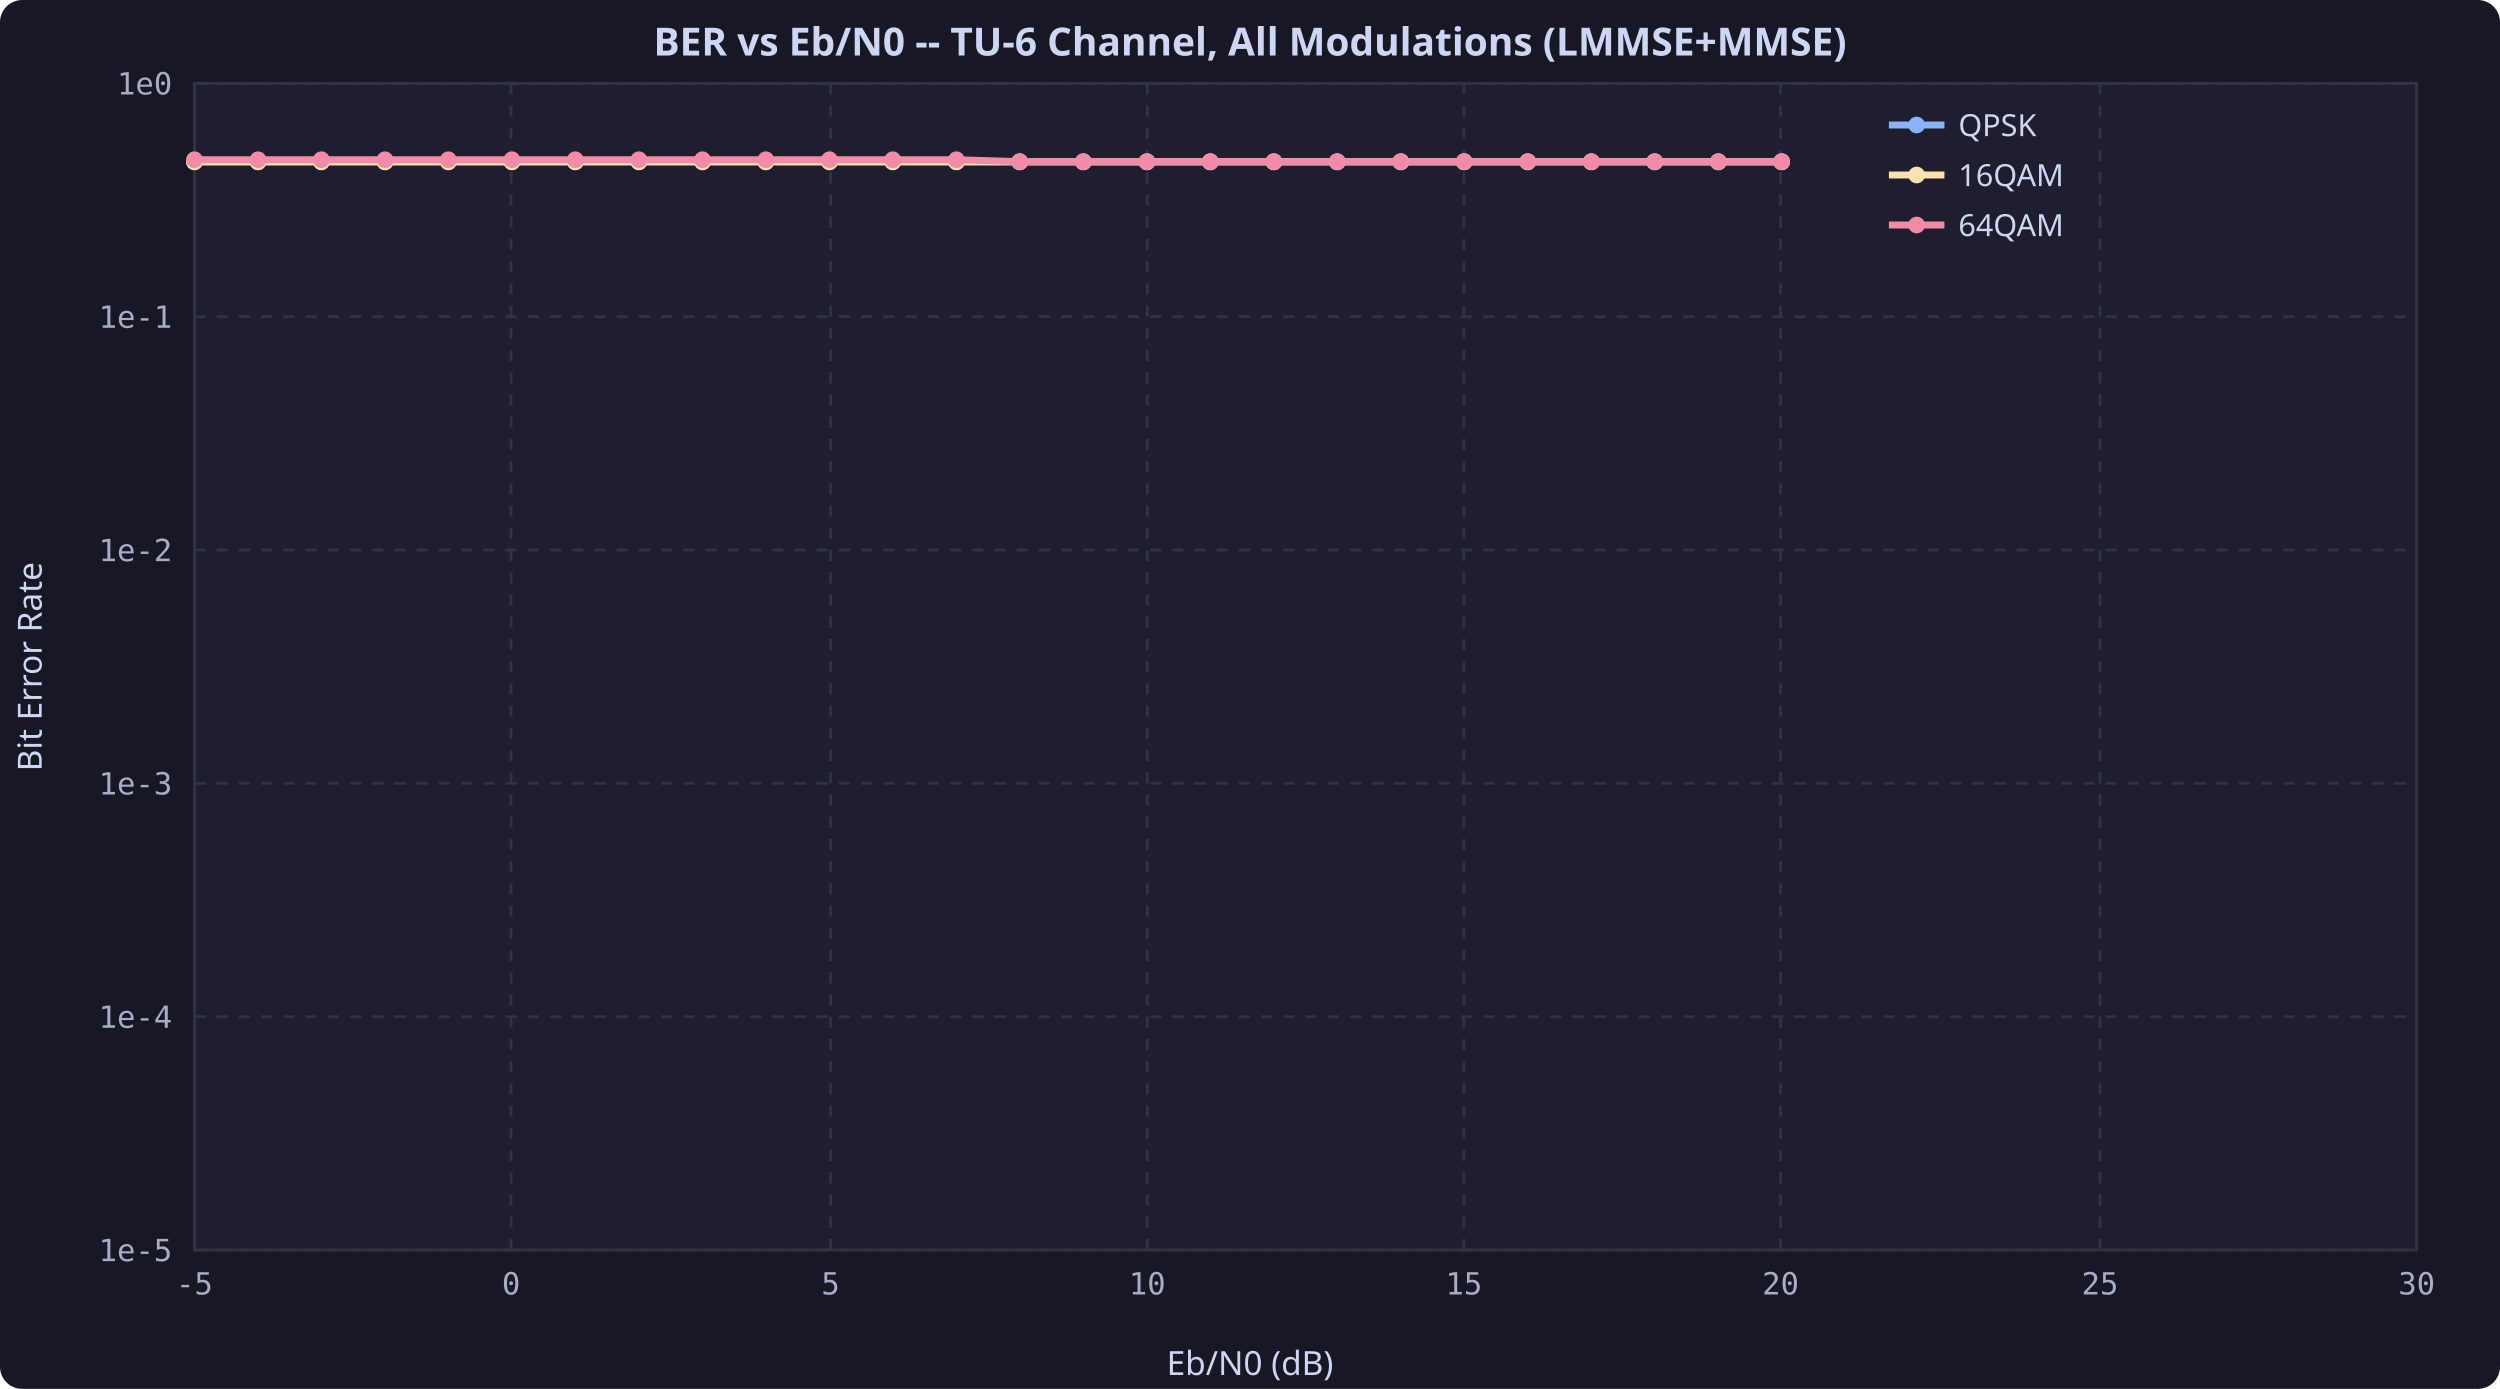
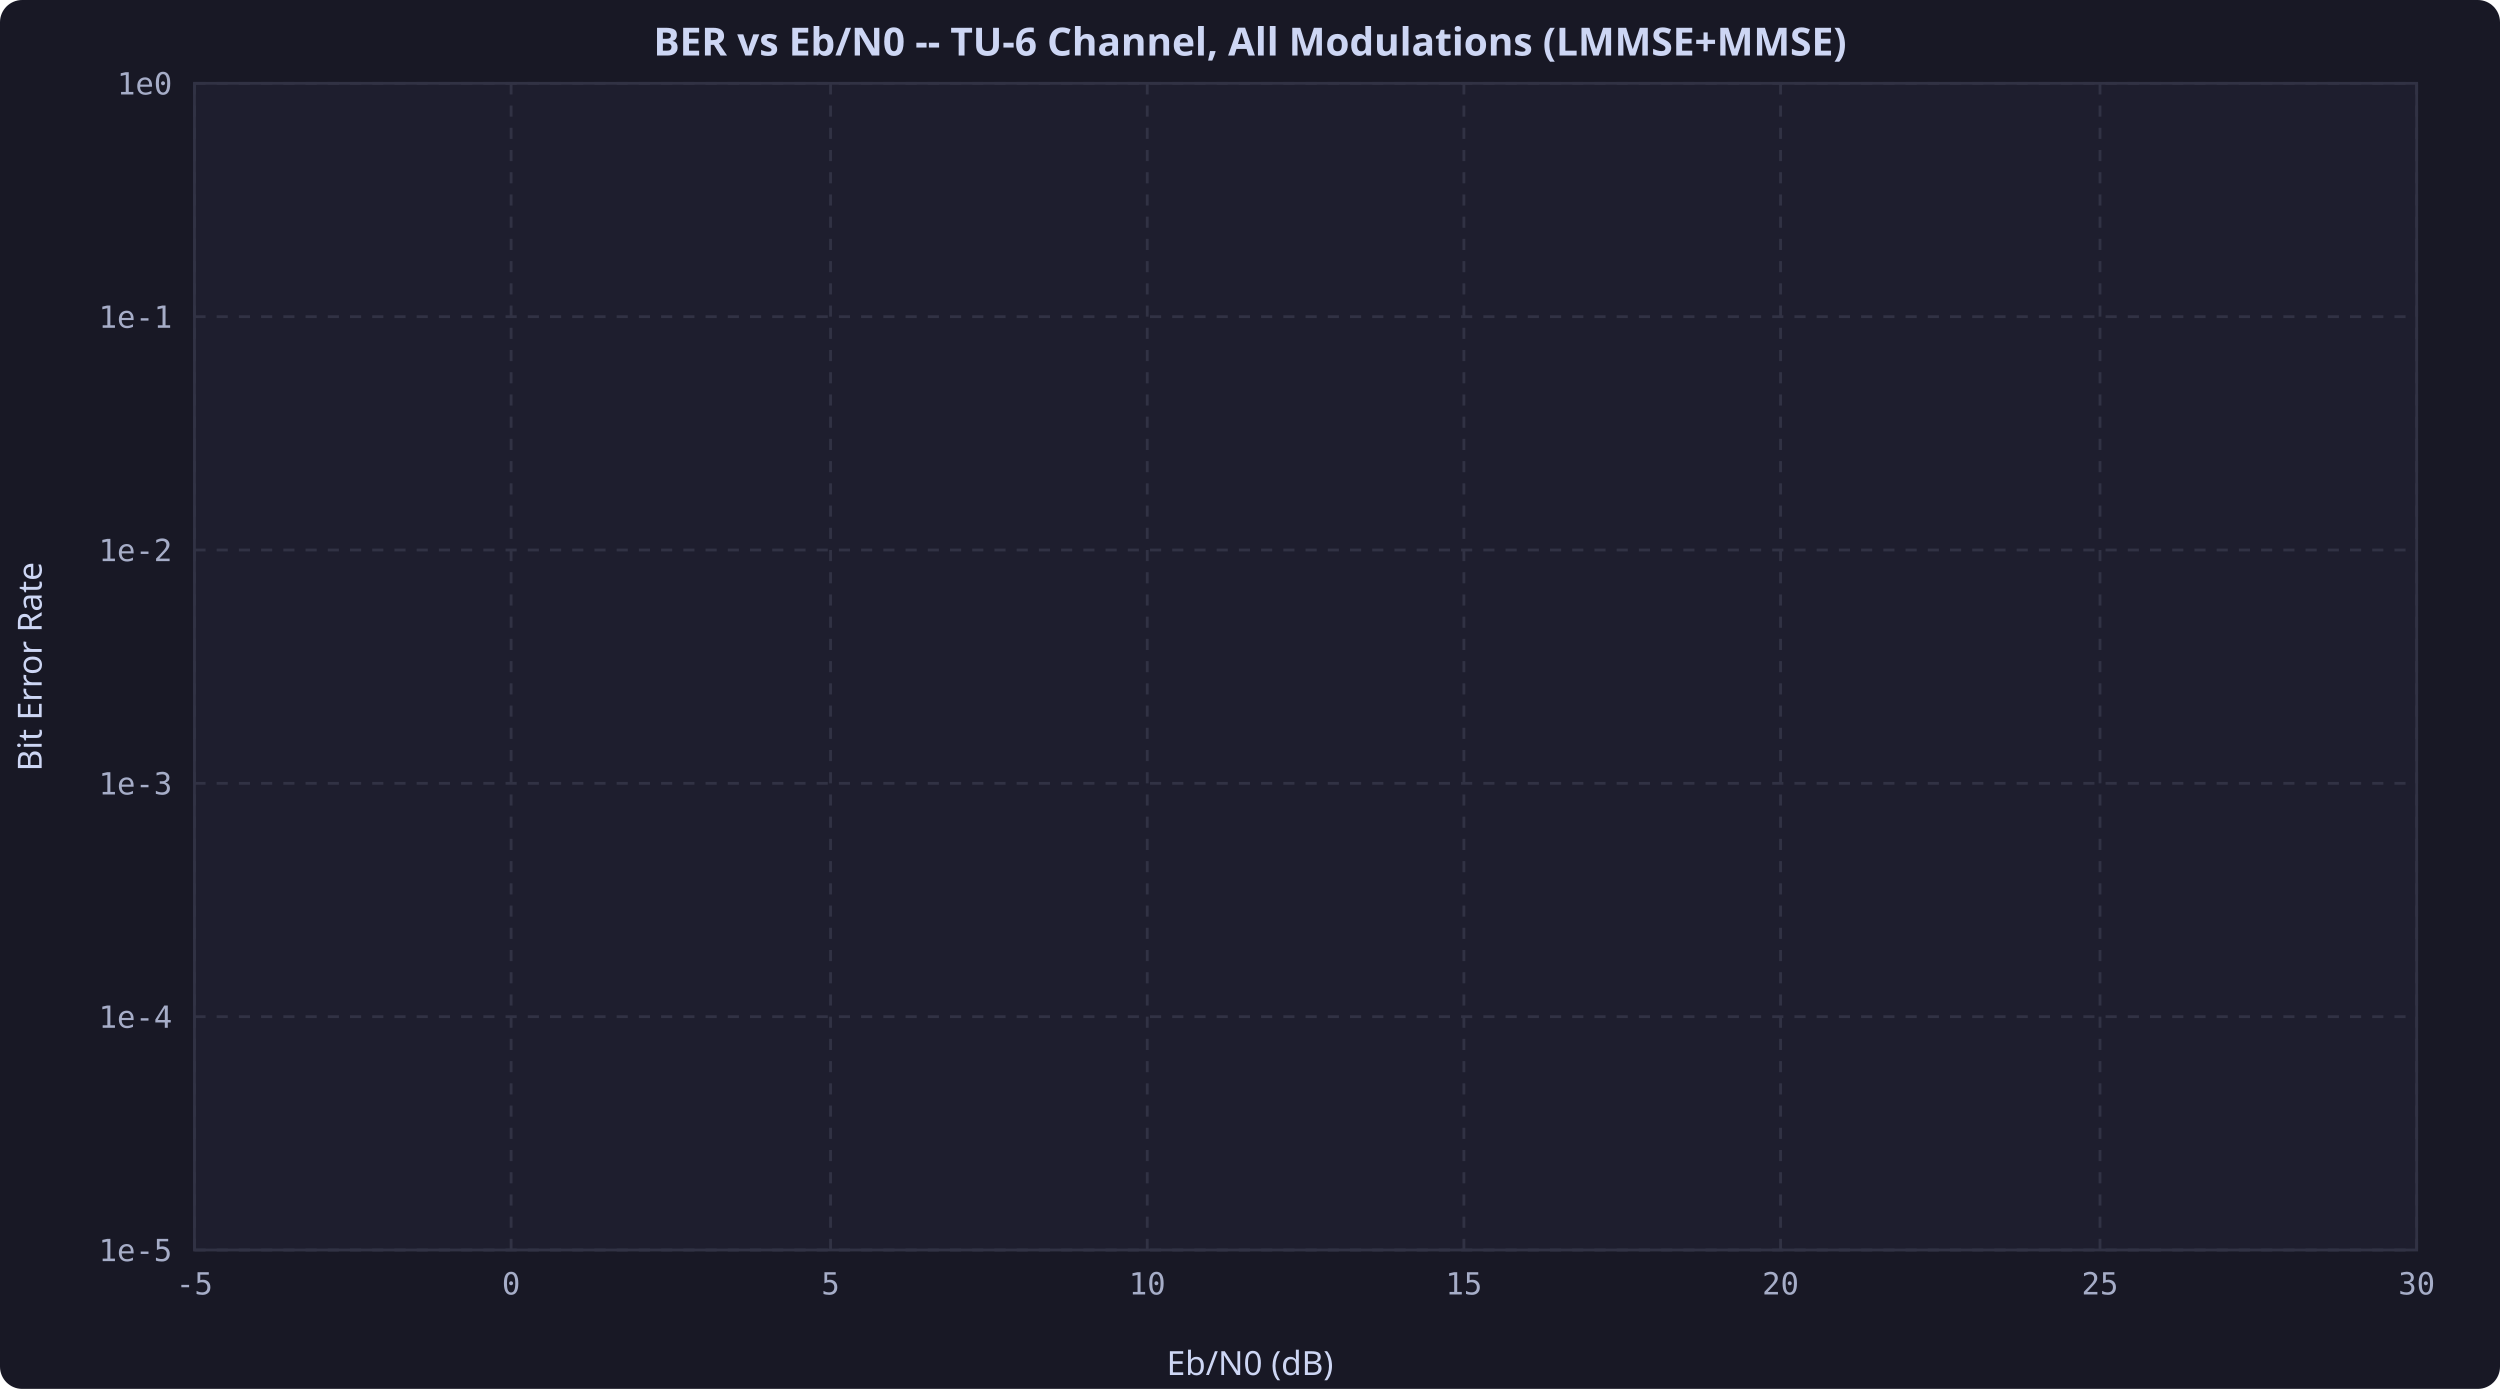
<svg xmlns="http://www.w3.org/2000/svg" viewBox="0 0 900 500" style="max-width:900px;">
  <rect width="900" height="500" fill="#181825" rx="8" />
  <rect x="70" y="30" width="800" height="420" fill="#1e1e2e" stroke="#313244" />
  <text x="450" y="20" text-anchor="middle" fill="#cdd6f4" font-size="14" font-family="sans-serif" font-weight="bold">BER vs Eb/N0 -- TU-6 Channel, All Modulations (LMMSE+MMSE)</text>
  <line x1="70" y1="30" x2="870" y2="30" stroke="#313244" stroke-dasharray="4,4" />
  <text x="62" y="34" text-anchor="end" fill="#a6adc8" font-size="11" font-family="monospace">1e0</text>
  <line x1="70" y1="114" x2="870" y2="114" stroke="#313244" stroke-dasharray="4,4" />
  <text x="62" y="118" text-anchor="end" fill="#a6adc8" font-size="11" font-family="monospace">1e-1</text>
  <line x1="70" y1="198" x2="870" y2="198" stroke="#313244" stroke-dasharray="4,4" />
  <text x="62" y="202" text-anchor="end" fill="#a6adc8" font-size="11" font-family="monospace">1e-2</text>
  <line x1="70" y1="282" x2="870" y2="282" stroke="#313244" stroke-dasharray="4,4" />
  <text x="62" y="286" text-anchor="end" fill="#a6adc8" font-size="11" font-family="monospace">1e-3</text>
  <line x1="70" y1="366" x2="870" y2="366" stroke="#313244" stroke-dasharray="4,4" />
  <text x="62" y="370" text-anchor="end" fill="#a6adc8" font-size="11" font-family="monospace">1e-4</text>
  <line x1="70" y1="450" x2="870" y2="450" stroke="#313244" stroke-dasharray="4,4" />
  <text x="62" y="454" text-anchor="end" fill="#a6adc8" font-size="11" font-family="monospace">1e-5</text>
  <line x1="70" y1="30" x2="70" y2="450" stroke="#313244" stroke-dasharray="4,4" />
  <text x="70" y="466" text-anchor="middle" fill="#a6adc8" font-size="11" font-family="monospace">-5</text>
  <line x1="184" y1="30" x2="184" y2="450" stroke="#313244" stroke-dasharray="4,4" />
  <text x="184" y="466" text-anchor="middle" fill="#a6adc8" font-size="11" font-family="monospace">0</text>
  <line x1="299" y1="30" x2="299" y2="450" stroke="#313244" stroke-dasharray="4,4" />
  <text x="299" y="466" text-anchor="middle" fill="#a6adc8" font-size="11" font-family="monospace">5</text>
  <line x1="413" y1="30" x2="413" y2="450" stroke="#313244" stroke-dasharray="4,4" />
  <text x="413" y="466" text-anchor="middle" fill="#a6adc8" font-size="11" font-family="monospace">10</text>
  <line x1="527" y1="30" x2="527" y2="450" stroke="#313244" stroke-dasharray="4,4" />
  <text x="527" y="466" text-anchor="middle" fill="#a6adc8" font-size="11" font-family="monospace">15</text>
  <line x1="641" y1="30" x2="641" y2="450" stroke="#313244" stroke-dasharray="4,4" />
  <text x="641" y="466" text-anchor="middle" fill="#a6adc8" font-size="11" font-family="monospace">20</text>
  <line x1="756" y1="30" x2="756" y2="450" stroke="#313244" stroke-dasharray="4,4" />
  <text x="756" y="466" text-anchor="middle" fill="#a6adc8" font-size="11" font-family="monospace">25</text>
  <line x1="870" y1="30" x2="870" y2="450" stroke="#313244" stroke-dasharray="4,4" />
  <text x="870" y="466" text-anchor="middle" fill="#a6adc8" font-size="11" font-family="monospace">30</text>
  <text x="450" y="495" text-anchor="middle" fill="#cdd6f4" font-size="12" font-family="sans-serif">Eb/N0 (dB)</text>
  <text x="15" y="240" text-anchor="middle" fill="#cdd6f4" font-size="12" font-family="sans-serif" transform="rotate(-90,15,240)">Bit Error Rate</text>
-   <polyline points="70.0,58.2 92.9,58.2 115.7,58.2 138.6,58.2 161.4,58.2 184.3,58.2 207.1,58.2 230.0,58.2 252.9,58.2 275.7,58.2 298.6,58.2 321.4,58.2 344.3,58.2 367.1,58.2 390.0,58.2 412.9,58.2 435.7,58.2 458.6,58.2 481.4,58.2 504.3,58.2 527.1,58.2 550.0,58.2 572.9,58.2 595.7,58.2 618.6,58.2 641.4,58.2" fill="none" stroke="#89b4fa" stroke-width="2.5" />
-   <circle cx="70.0" cy="58.2" r="3" fill="#89b4fa" />
-   <circle cx="92.9" cy="58.2" r="3" fill="#89b4fa" />
-   <circle cx="115.7" cy="58.2" r="3" fill="#89b4fa" />
-   <circle cx="138.6" cy="58.2" r="3" fill="#89b4fa" />
-   <circle cx="161.4" cy="58.2" r="3" fill="#89b4fa" />
-   <circle cx="184.3" cy="58.2" r="3" fill="#89b4fa" />
-   <circle cx="207.1" cy="58.2" r="3" fill="#89b4fa" />
-   <circle cx="230.0" cy="58.2" r="3" fill="#89b4fa" />
-   <circle cx="252.9" cy="58.2" r="3" fill="#89b4fa" />
-   <circle cx="275.7" cy="58.2" r="3" fill="#89b4fa" />
-   <circle cx="298.6" cy="58.2" r="3" fill="#89b4fa" />
-   <circle cx="321.4" cy="58.2" r="3" fill="#89b4fa" />
-   <circle cx="344.3" cy="58.2" r="3" fill="#89b4fa" />
-   <circle cx="367.1" cy="58.2" r="3" fill="#89b4fa" />
-   <circle cx="390.0" cy="58.2" r="3" fill="#89b4fa" />
-   <circle cx="412.9" cy="58.2" r="3" fill="#89b4fa" />
-   <circle cx="435.7" cy="58.2" r="3" fill="#89b4fa" />
-   <circle cx="458.6" cy="58.2" r="3" fill="#89b4fa" />
-   <circle cx="481.4" cy="58.2" r="3" fill="#89b4fa" />
-   <circle cx="504.3" cy="58.2" r="3" fill="#89b4fa" />
-   <circle cx="527.1" cy="58.2" r="3" fill="#89b4fa" />
-   <circle cx="550.0" cy="58.2" r="3" fill="#89b4fa" />
-   <circle cx="572.9" cy="58.2" r="3" fill="#89b4fa" />
-   <circle cx="595.7" cy="58.2" r="3" fill="#89b4fa" />
-   <circle cx="618.6" cy="58.2" r="3" fill="#89b4fa" />
-   <circle cx="641.4" cy="58.2" r="3" fill="#89b4fa" />
-   <polyline points="70.0,58.3 92.9,58.3 115.7,58.3 138.6,58.3 161.4,58.3 184.3,58.3 207.1,58.3 230.0,58.3 252.9,58.3 275.7,58.3 298.6,58.3 321.4,58.3 344.3,58.3 367.1,58.3 390.0,58.3 412.9,58.3 435.7,58.3 458.6,58.3 481.4,58.3 504.3,58.3 527.1,58.3 550.0,58.3 572.9,58.3 595.7,58.3 618.6,58.3 641.4,58.3" fill="none" stroke="#f9e2af" stroke-width="2.5" />
-   <circle cx="70.0" cy="58.3" r="3" fill="#f9e2af" />
-   <circle cx="92.9" cy="58.3" r="3" fill="#f9e2af" />
-   <circle cx="115.7" cy="58.3" r="3" fill="#f9e2af" />
-   <circle cx="138.6" cy="58.3" r="3" fill="#f9e2af" />
-   <circle cx="161.4" cy="58.3" r="3" fill="#f9e2af" />
-   <circle cx="184.3" cy="58.3" r="3" fill="#f9e2af" />
-   <circle cx="207.1" cy="58.3" r="3" fill="#f9e2af" />
-   <circle cx="230.0" cy="58.3" r="3" fill="#f9e2af" />
-   <circle cx="252.9" cy="58.3" r="3" fill="#f9e2af" />
-   <circle cx="275.7" cy="58.3" r="3" fill="#f9e2af" />
-   <circle cx="298.6" cy="58.3" r="3" fill="#f9e2af" />
-   <circle cx="321.4" cy="58.3" r="3" fill="#f9e2af" />
-   <circle cx="344.3" cy="58.3" r="3" fill="#f9e2af" />
-   <circle cx="367.1" cy="58.3" r="3" fill="#f9e2af" />
-   <circle cx="390.0" cy="58.3" r="3" fill="#f9e2af" />
-   <circle cx="412.9" cy="58.3" r="3" fill="#f9e2af" />
-   <circle cx="435.7" cy="58.3" r="3" fill="#f9e2af" />
-   <circle cx="458.6" cy="58.3" r="3" fill="#f9e2af" />
-   <circle cx="481.4" cy="58.3" r="3" fill="#f9e2af" />
-   <circle cx="504.3" cy="58.3" r="3" fill="#f9e2af" />
-   <circle cx="527.1" cy="58.3" r="3" fill="#f9e2af" />
-   <circle cx="550.0" cy="58.3" r="3" fill="#f9e2af" />
-   <circle cx="572.9" cy="58.3" r="3" fill="#f9e2af" />
-   <circle cx="595.7" cy="58.3" r="3" fill="#f9e2af" />
-   <circle cx="618.6" cy="58.3" r="3" fill="#f9e2af" />
-   <circle cx="641.4" cy="58.3" r="3" fill="#f9e2af" />
-   <polyline points="70.0,57.5 92.9,57.5 115.7,57.5 138.6,57.5 161.4,57.5 184.3,57.5 207.1,57.5 230.0,57.5 252.9,57.5 275.7,57.5 298.6,57.5 321.4,57.5 344.3,57.5 367.1,58.2 390.0,58.2 412.9,58.2 435.7,58.2 458.6,58.2 481.4,58.2 504.3,58.2 527.1,58.2 550.0,58.2 572.9,58.2 595.7,58.2 618.6,58.2 641.4,58.2" fill="none" stroke="#f38ba8" stroke-width="2.5" />
-   <circle cx="70.0" cy="57.5" r="3" fill="#f38ba8" />
-   <circle cx="92.9" cy="57.5" r="3" fill="#f38ba8" />
-   <circle cx="115.7" cy="57.5" r="3" fill="#f38ba8" />
-   <circle cx="138.6" cy="57.5" r="3" fill="#f38ba8" />
-   <circle cx="161.4" cy="57.5" r="3" fill="#f38ba8" />
-   <circle cx="184.3" cy="57.5" r="3" fill="#f38ba8" />
-   <circle cx="207.1" cy="57.5" r="3" fill="#f38ba8" />
-   <circle cx="230.0" cy="57.5" r="3" fill="#f38ba8" />
-   <circle cx="252.9" cy="57.5" r="3" fill="#f38ba8" />
-   <circle cx="275.7" cy="57.5" r="3" fill="#f38ba8" />
-   <circle cx="298.6" cy="57.5" r="3" fill="#f38ba8" />
-   <circle cx="321.4" cy="57.5" r="3" fill="#f38ba8" />
-   <circle cx="344.3" cy="57.5" r="3" fill="#f38ba8" />
-   <circle cx="367.1" cy="58.2" r="3" fill="#f38ba8" />
-   <circle cx="390.0" cy="58.2" r="3" fill="#f38ba8" />
-   <circle cx="412.9" cy="58.2" r="3" fill="#f38ba8" />
-   <circle cx="435.7" cy="58.2" r="3" fill="#f38ba8" />
-   <circle cx="458.6" cy="58.2" r="3" fill="#f38ba8" />
-   <circle cx="481.4" cy="58.2" r="3" fill="#f38ba8" />
-   <circle cx="504.3" cy="58.2" r="3" fill="#f38ba8" />
-   <circle cx="527.1" cy="58.2" r="3" fill="#f38ba8" />
-   <circle cx="550.0" cy="58.2" r="3" fill="#f38ba8" />
-   <circle cx="572.9" cy="58.2" r="3" fill="#f38ba8" />
-   <circle cx="595.7" cy="58.2" r="3" fill="#f38ba8" />
-   <circle cx="618.6" cy="58.2" r="3" fill="#f38ba8" />
-   <circle cx="641.4" cy="58.2" r="3" fill="#f38ba8" />
-   <line x1="680" y1="45" x2="700" y2="45" stroke="#89b4fa" stroke-width="2.5" />
-   <circle cx="690" cy="45" r="3" fill="#89b4fa" />
-   <text x="705" y="49" fill="#cdd6f4" font-size="11" font-family="sans-serif">QPSK</text>
-   <line x1="680" y1="63" x2="700" y2="63" stroke="#f9e2af" stroke-width="2.5" />
-   <circle cx="690" cy="63" r="3" fill="#f9e2af" />
-   <text x="705" y="67" fill="#cdd6f4" font-size="11" font-family="sans-serif">16QAM</text>
-   <line x1="680" y1="81" x2="700" y2="81" stroke="#f38ba8" stroke-width="2.5" />
-   <circle cx="690" cy="81" r="3" fill="#f38ba8" />
-   <text x="705" y="85" fill="#cdd6f4" font-size="11" font-family="sans-serif">64QAM</text>
</svg>
